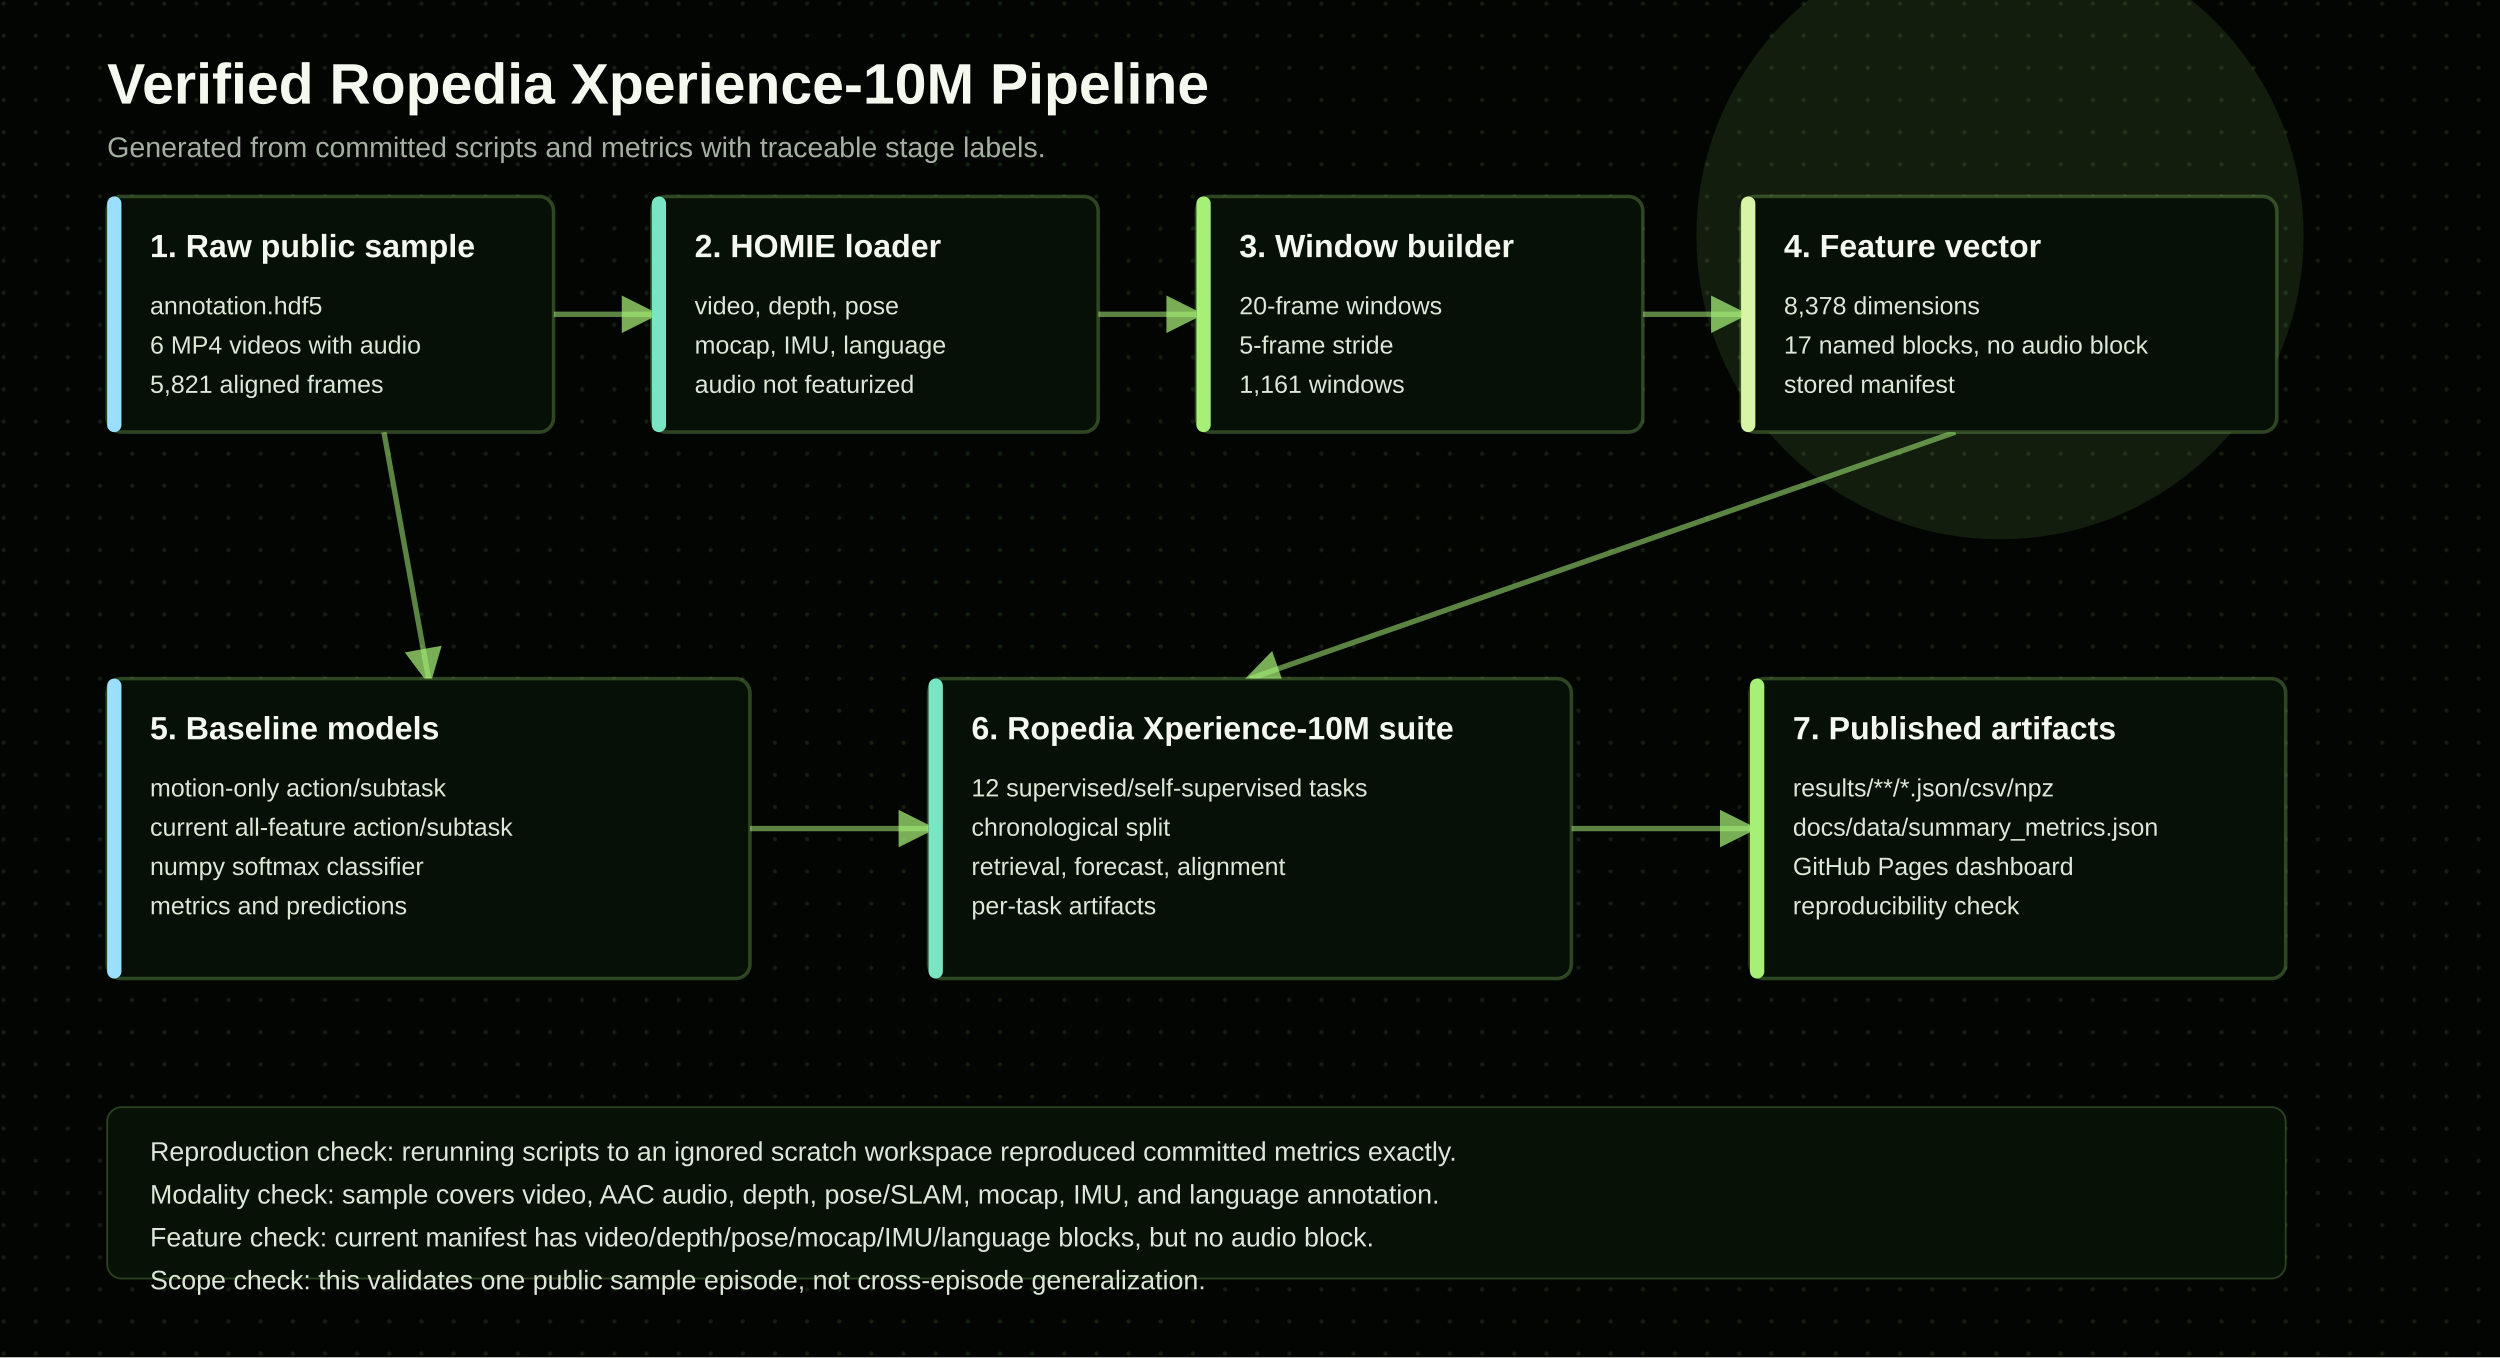
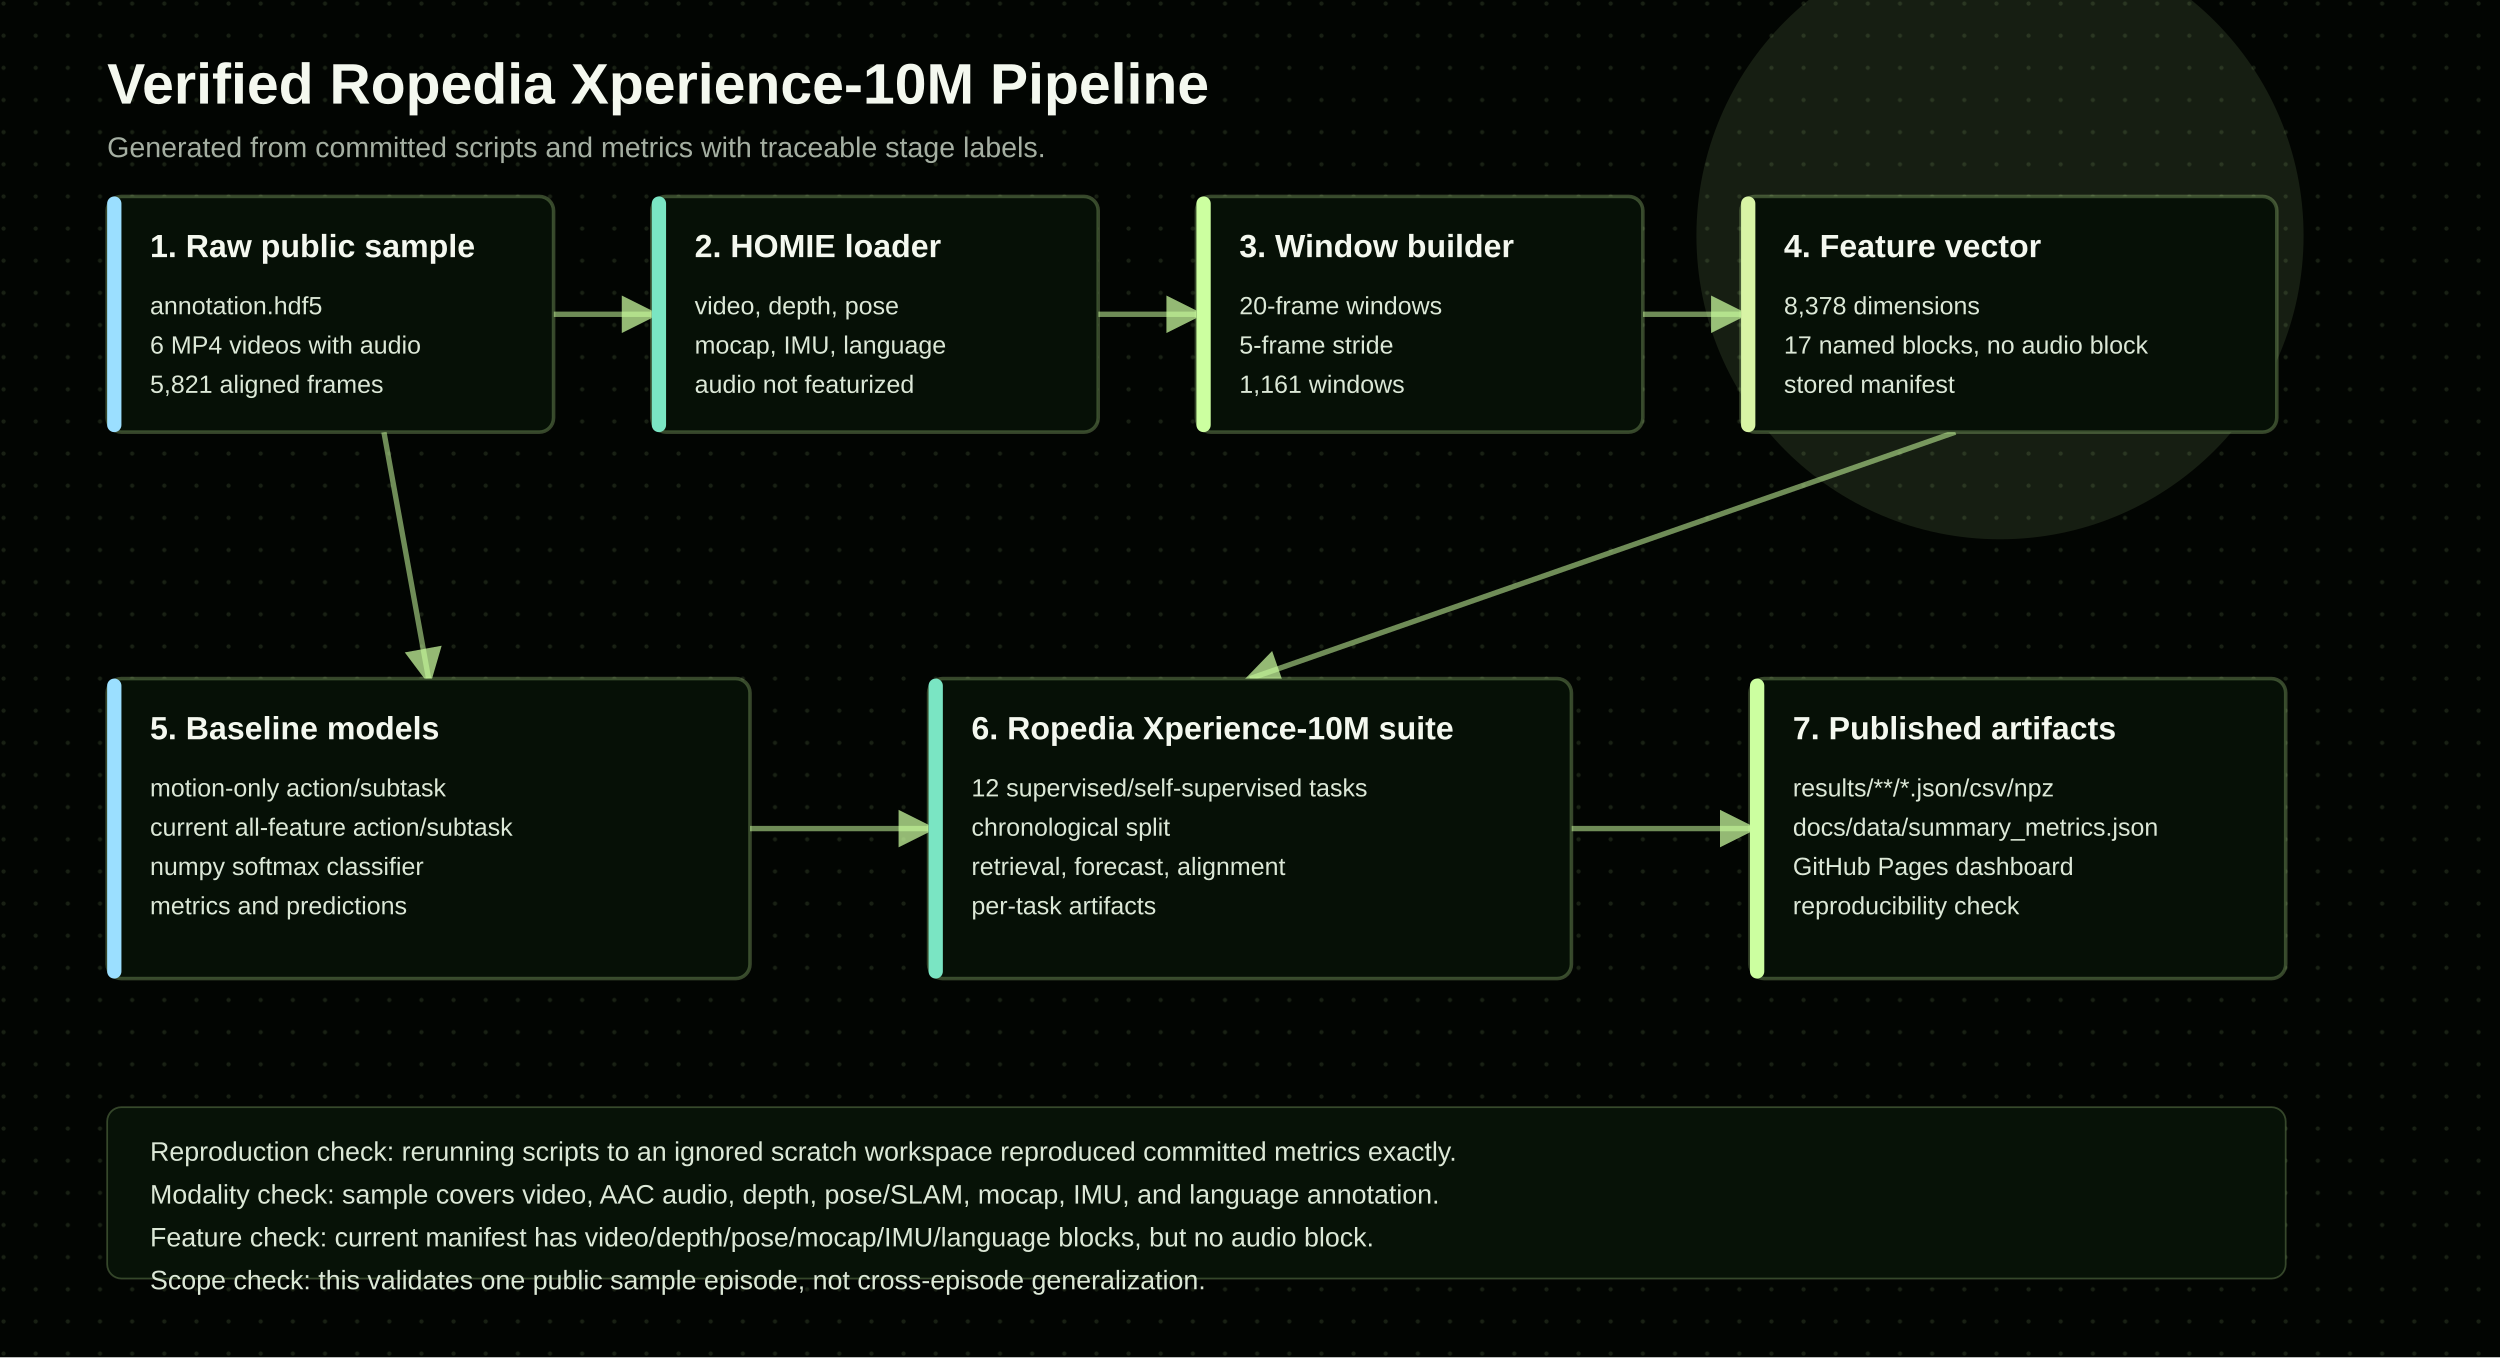
<svg xmlns="http://www.w3.org/2000/svg" width="1400" height="760" viewBox="0 0 1400 760">
  <defs>
    <pattern id="dotgrid" width="18" height="18" patternUnits="userSpaceOnUse">
-       <circle cx="2" cy="2" r="1.2" fill="#a7f078" opacity="0.20" />
+       <circle cx="2" cy="2" r="1.2" fill="#ccffa0" opacity="0.20" />
    </pattern>
    <marker id="arrow" viewBox="0 0 10 10" refX="8" refY="5" markerWidth="7" markerHeight="7" orient="auto-start-reverse">
-       <path d="M 0 0 L 10 5 L 0 10 z" fill="#a7f078" fill-opacity="0.72" />
+       <path d="M 0 0 L 10 5 L 0 10 z" fill="#ccffa0" fill-opacity="0.72" />
    </marker>
  </defs>
  <rect width="100%" height="100%" fill="#020502" />
  <rect x="0" y="0" width="1400" height="760" fill="#020502" />
  <rect x="0" y="0" width="1400" height="760" fill="url(#dotgrid)" opacity="0.55" />
-   <circle cx="1120" cy="132" r="170" fill="#a7f078" opacity="0.10" />
+   <circle cx="1120" cy="132" r="170" fill="#ccffa0" opacity="0.10" />
  <text x="60" y="58" font-family="Inter Tight, Arial, sans-serif" font-size="32" font-weight="800" fill="#f4f8ef">Verified Ropedia Xperience-10M Pipeline</text>
  <text x="60" y="88" font-family="Space Grotesk, Arial, sans-serif" font-size="16" fill="#a5afa2">Generated from committed scripts and metrics with traceable stage labels.</text>
-   <line x1="310" y1="176" x2="365" y2="176" stroke="#a7f078" stroke-opacity="0.54" stroke-width="3" marker-end="url(#arrow)" />
-   <line x1="615" y1="176" x2="670" y2="176" stroke="#a7f078" stroke-opacity="0.54" stroke-width="3" marker-end="url(#arrow)" />
-   <line x1="920" y1="176" x2="975" y2="176" stroke="#a7f078" stroke-opacity="0.54" stroke-width="3" marker-end="url(#arrow)" />
-   <line x1="215" y1="242" x2="240" y2="380" stroke="#a7f078" stroke-opacity="0.54" stroke-width="3" marker-end="url(#arrow)" />
-   <line x1="1095" y1="242" x2="700" y2="380" stroke="#a7f078" stroke-opacity="0.54" stroke-width="3" marker-end="url(#arrow)" />
-   <line x1="420" y1="464" x2="520" y2="464" stroke="#a7f078" stroke-opacity="0.54" stroke-width="3" marker-end="url(#arrow)" />
-   <line x1="880" y1="464" x2="980" y2="464" stroke="#a7f078" stroke-opacity="0.54" stroke-width="3" marker-end="url(#arrow)" />
-   <rect x="60" y="110" width="250" height="132" rx="8" fill="#061006" stroke="#a7f078" stroke-opacity="0.26" stroke-width="2" />
+   <line x1="310" y1="176" x2="365" y2="176" stroke="#ccffa0" stroke-opacity="0.54" stroke-width="3" marker-end="url(#arrow)" />
+   <line x1="615" y1="176" x2="670" y2="176" stroke="#ccffa0" stroke-opacity="0.54" stroke-width="3" marker-end="url(#arrow)" />
+   <line x1="920" y1="176" x2="975" y2="176" stroke="#ccffa0" stroke-opacity="0.54" stroke-width="3" marker-end="url(#arrow)" />
+   <line x1="215" y1="242" x2="240" y2="380" stroke="#ccffa0" stroke-opacity="0.54" stroke-width="3" marker-end="url(#arrow)" />
+   <line x1="1095" y1="242" x2="700" y2="380" stroke="#ccffa0" stroke-opacity="0.54" stroke-width="3" marker-end="url(#arrow)" />
+   <line x1="420" y1="464" x2="520" y2="464" stroke="#ccffa0" stroke-opacity="0.54" stroke-width="3" marker-end="url(#arrow)" />
+   <line x1="880" y1="464" x2="980" y2="464" stroke="#ccffa0" stroke-opacity="0.54" stroke-width="3" marker-end="url(#arrow)" />
+   <rect x="60" y="110" width="250" height="132" rx="8" fill="#061006" stroke="#ccffa0" stroke-opacity="0.26" stroke-width="2" />
  <rect x="60" y="110" width="8" height="132" rx="4" fill="#9bdfff" />
  <text x="84" y="144" font-family="Inter Tight, Arial, sans-serif" font-size="18" font-weight="800" fill="#f4f8ef">1. Raw public sample</text>
  <text x="84" y="176" font-family="Space Grotesk, Arial, sans-serif" font-size="14" fill="#dce8d7">annotation.hdf5</text>
  <text x="84" y="198" font-family="Space Grotesk, Arial, sans-serif" font-size="14" fill="#dce8d7">6 MP4 videos with audio</text>
  <text x="84" y="220" font-family="Space Grotesk, Arial, sans-serif" font-size="14" fill="#dce8d7">5,821 aligned frames</text>
-   <rect x="365" y="110" width="250" height="132" rx="8" fill="#061006" stroke="#a7f078" stroke-opacity="0.26" stroke-width="2" />
+   <rect x="365" y="110" width="250" height="132" rx="8" fill="#061006" stroke="#ccffa0" stroke-opacity="0.26" stroke-width="2" />
  <rect x="365" y="110" width="8" height="132" rx="4" fill="#7ae5c3" />
  <text x="389" y="144" font-family="Inter Tight, Arial, sans-serif" font-size="18" font-weight="800" fill="#f4f8ef">2. HOMIE loader</text>
  <text x="389" y="176" font-family="Space Grotesk, Arial, sans-serif" font-size="14" fill="#dce8d7">video, depth, pose</text>
  <text x="389" y="198" font-family="Space Grotesk, Arial, sans-serif" font-size="14" fill="#dce8d7">mocap, IMU, language</text>
  <text x="389" y="220" font-family="Space Grotesk, Arial, sans-serif" font-size="14" fill="#dce8d7">audio not featurized</text>
-   <rect x="670" y="110" width="250" height="132" rx="8" fill="#061006" stroke="#a7f078" stroke-opacity="0.26" stroke-width="2" />
-   <rect x="670" y="110" width="8" height="132" rx="4" fill="#a7f078" />
+   <rect x="670" y="110" width="250" height="132" rx="8" fill="#061006" stroke="#ccffa0" stroke-opacity="0.26" stroke-width="2" />
+   <rect x="670" y="110" width="8" height="132" rx="4" fill="#ccffa0" />
  <text x="694" y="144" font-family="Inter Tight, Arial, sans-serif" font-size="18" font-weight="800" fill="#f4f8ef">3. Window builder</text>
  <text x="694" y="176" font-family="Space Grotesk, Arial, sans-serif" font-size="14" fill="#dce8d7">20-frame windows</text>
  <text x="694" y="198" font-family="Space Grotesk, Arial, sans-serif" font-size="14" fill="#dce8d7">5-frame stride</text>
  <text x="694" y="220" font-family="Space Grotesk, Arial, sans-serif" font-size="14" fill="#dce8d7">1,161 windows</text>
-   <rect x="975" y="110" width="300" height="132" rx="8" fill="#061006" stroke="#a7f078" stroke-opacity="0.26" stroke-width="2" />
+   <rect x="975" y="110" width="300" height="132" rx="8" fill="#061006" stroke="#ccffa0" stroke-opacity="0.26" stroke-width="2" />
  <rect x="975" y="110" width="8" height="132" rx="4" fill="#d8f4a5" />
  <text x="999" y="144" font-family="Inter Tight, Arial, sans-serif" font-size="18" font-weight="800" fill="#f4f8ef">4. Feature vector</text>
  <text x="999" y="176" font-family="Space Grotesk, Arial, sans-serif" font-size="14" fill="#dce8d7">8,378 dimensions</text>
  <text x="999" y="198" font-family="Space Grotesk, Arial, sans-serif" font-size="14" fill="#dce8d7">17 named blocks, no audio block</text>
  <text x="999" y="220" font-family="Space Grotesk, Arial, sans-serif" font-size="14" fill="#dce8d7">stored manifest</text>
-   <rect x="60" y="380" width="360" height="168" rx="8" fill="#061006" stroke="#a7f078" stroke-opacity="0.26" stroke-width="2" />
+   <rect x="60" y="380" width="360" height="168" rx="8" fill="#061006" stroke="#ccffa0" stroke-opacity="0.26" stroke-width="2" />
  <rect x="60" y="380" width="8" height="168" rx="4" fill="#9bdfff" />
  <text x="84" y="414" font-family="Inter Tight, Arial, sans-serif" font-size="18" font-weight="800" fill="#f4f8ef">5. Baseline models</text>
  <text x="84" y="446" font-family="Space Grotesk, Arial, sans-serif" font-size="14" fill="#dce8d7">motion-only action/subtask</text>
  <text x="84" y="468" font-family="Space Grotesk, Arial, sans-serif" font-size="14" fill="#dce8d7">current all-feature action/subtask</text>
  <text x="84" y="490" font-family="Space Grotesk, Arial, sans-serif" font-size="14" fill="#dce8d7">numpy softmax classifier</text>
  <text x="84" y="512" font-family="Space Grotesk, Arial, sans-serif" font-size="14" fill="#dce8d7">metrics and predictions</text>
-   <rect x="520" y="380" width="360" height="168" rx="8" fill="#061006" stroke="#a7f078" stroke-opacity="0.26" stroke-width="2" />
+   <rect x="520" y="380" width="360" height="168" rx="8" fill="#061006" stroke="#ccffa0" stroke-opacity="0.26" stroke-width="2" />
  <rect x="520" y="380" width="8" height="168" rx="4" fill="#7ae5c3" />
  <text x="544" y="414" font-family="Inter Tight, Arial, sans-serif" font-size="18" font-weight="800" fill="#f4f8ef">6. Ropedia Xperience-10M suite</text>
  <text x="544" y="446" font-family="Space Grotesk, Arial, sans-serif" font-size="14" fill="#dce8d7">12 supervised/self-supervised tasks</text>
  <text x="544" y="468" font-family="Space Grotesk, Arial, sans-serif" font-size="14" fill="#dce8d7">chronological split</text>
  <text x="544" y="490" font-family="Space Grotesk, Arial, sans-serif" font-size="14" fill="#dce8d7">retrieval, forecast, alignment</text>
  <text x="544" y="512" font-family="Space Grotesk, Arial, sans-serif" font-size="14" fill="#dce8d7">per-task artifacts</text>
-   <rect x="980" y="380" width="300" height="168" rx="8" fill="#061006" stroke="#a7f078" stroke-opacity="0.26" stroke-width="2" />
-   <rect x="980" y="380" width="8" height="168" rx="4" fill="#a7f078" />
+   <rect x="980" y="380" width="300" height="168" rx="8" fill="#061006" stroke="#ccffa0" stroke-opacity="0.26" stroke-width="2" />
+   <rect x="980" y="380" width="8" height="168" rx="4" fill="#ccffa0" />
  <text x="1004" y="414" font-family="Inter Tight, Arial, sans-serif" font-size="18" font-weight="800" fill="#f4f8ef">7. Published artifacts</text>
  <text x="1004" y="446" font-family="Space Grotesk, Arial, sans-serif" font-size="14" fill="#dce8d7">results/**/*.json/csv/npz</text>
  <text x="1004" y="468" font-family="Space Grotesk, Arial, sans-serif" font-size="14" fill="#dce8d7">docs/data/summary_metrics.json</text>
  <text x="1004" y="490" font-family="Space Grotesk, Arial, sans-serif" font-size="14" fill="#dce8d7">GitHub Pages dashboard</text>
  <text x="1004" y="512" font-family="Space Grotesk, Arial, sans-serif" font-size="14" fill="#dce8d7">reproducibility check</text>
-   <rect x="60" y="620" width="1220" height="96" rx="8" fill="#071207" stroke="#a7f078" stroke-opacity="0.24" />
+   <rect x="60" y="620" width="1220" height="96" rx="8" fill="#071207" stroke="#ccffa0" stroke-opacity="0.24" />
  <text x="84" y="650" font-family="Space Grotesk, Arial, sans-serif" font-size="15" fill="#dce8d7">Reproduction check: rerunning scripts to an ignored scratch workspace reproduced committed metrics exactly.</text>
  <text x="84" y="674" font-family="Space Grotesk, Arial, sans-serif" font-size="15" fill="#dce8d7">Modality check: sample covers video, AAC audio, depth, pose/SLAM, mocap, IMU, and language annotation.</text>
  <text x="84" y="698" font-family="Space Grotesk, Arial, sans-serif" font-size="15" fill="#dce8d7">Feature check: current manifest has video/depth/pose/mocap/IMU/language blocks, but no audio block.</text>
  <text x="84" y="722" font-family="Space Grotesk, Arial, sans-serif" font-size="15" fill="#dce8d7">Scope check: this validates one public sample episode, not cross-episode generalization.</text>
</svg>
